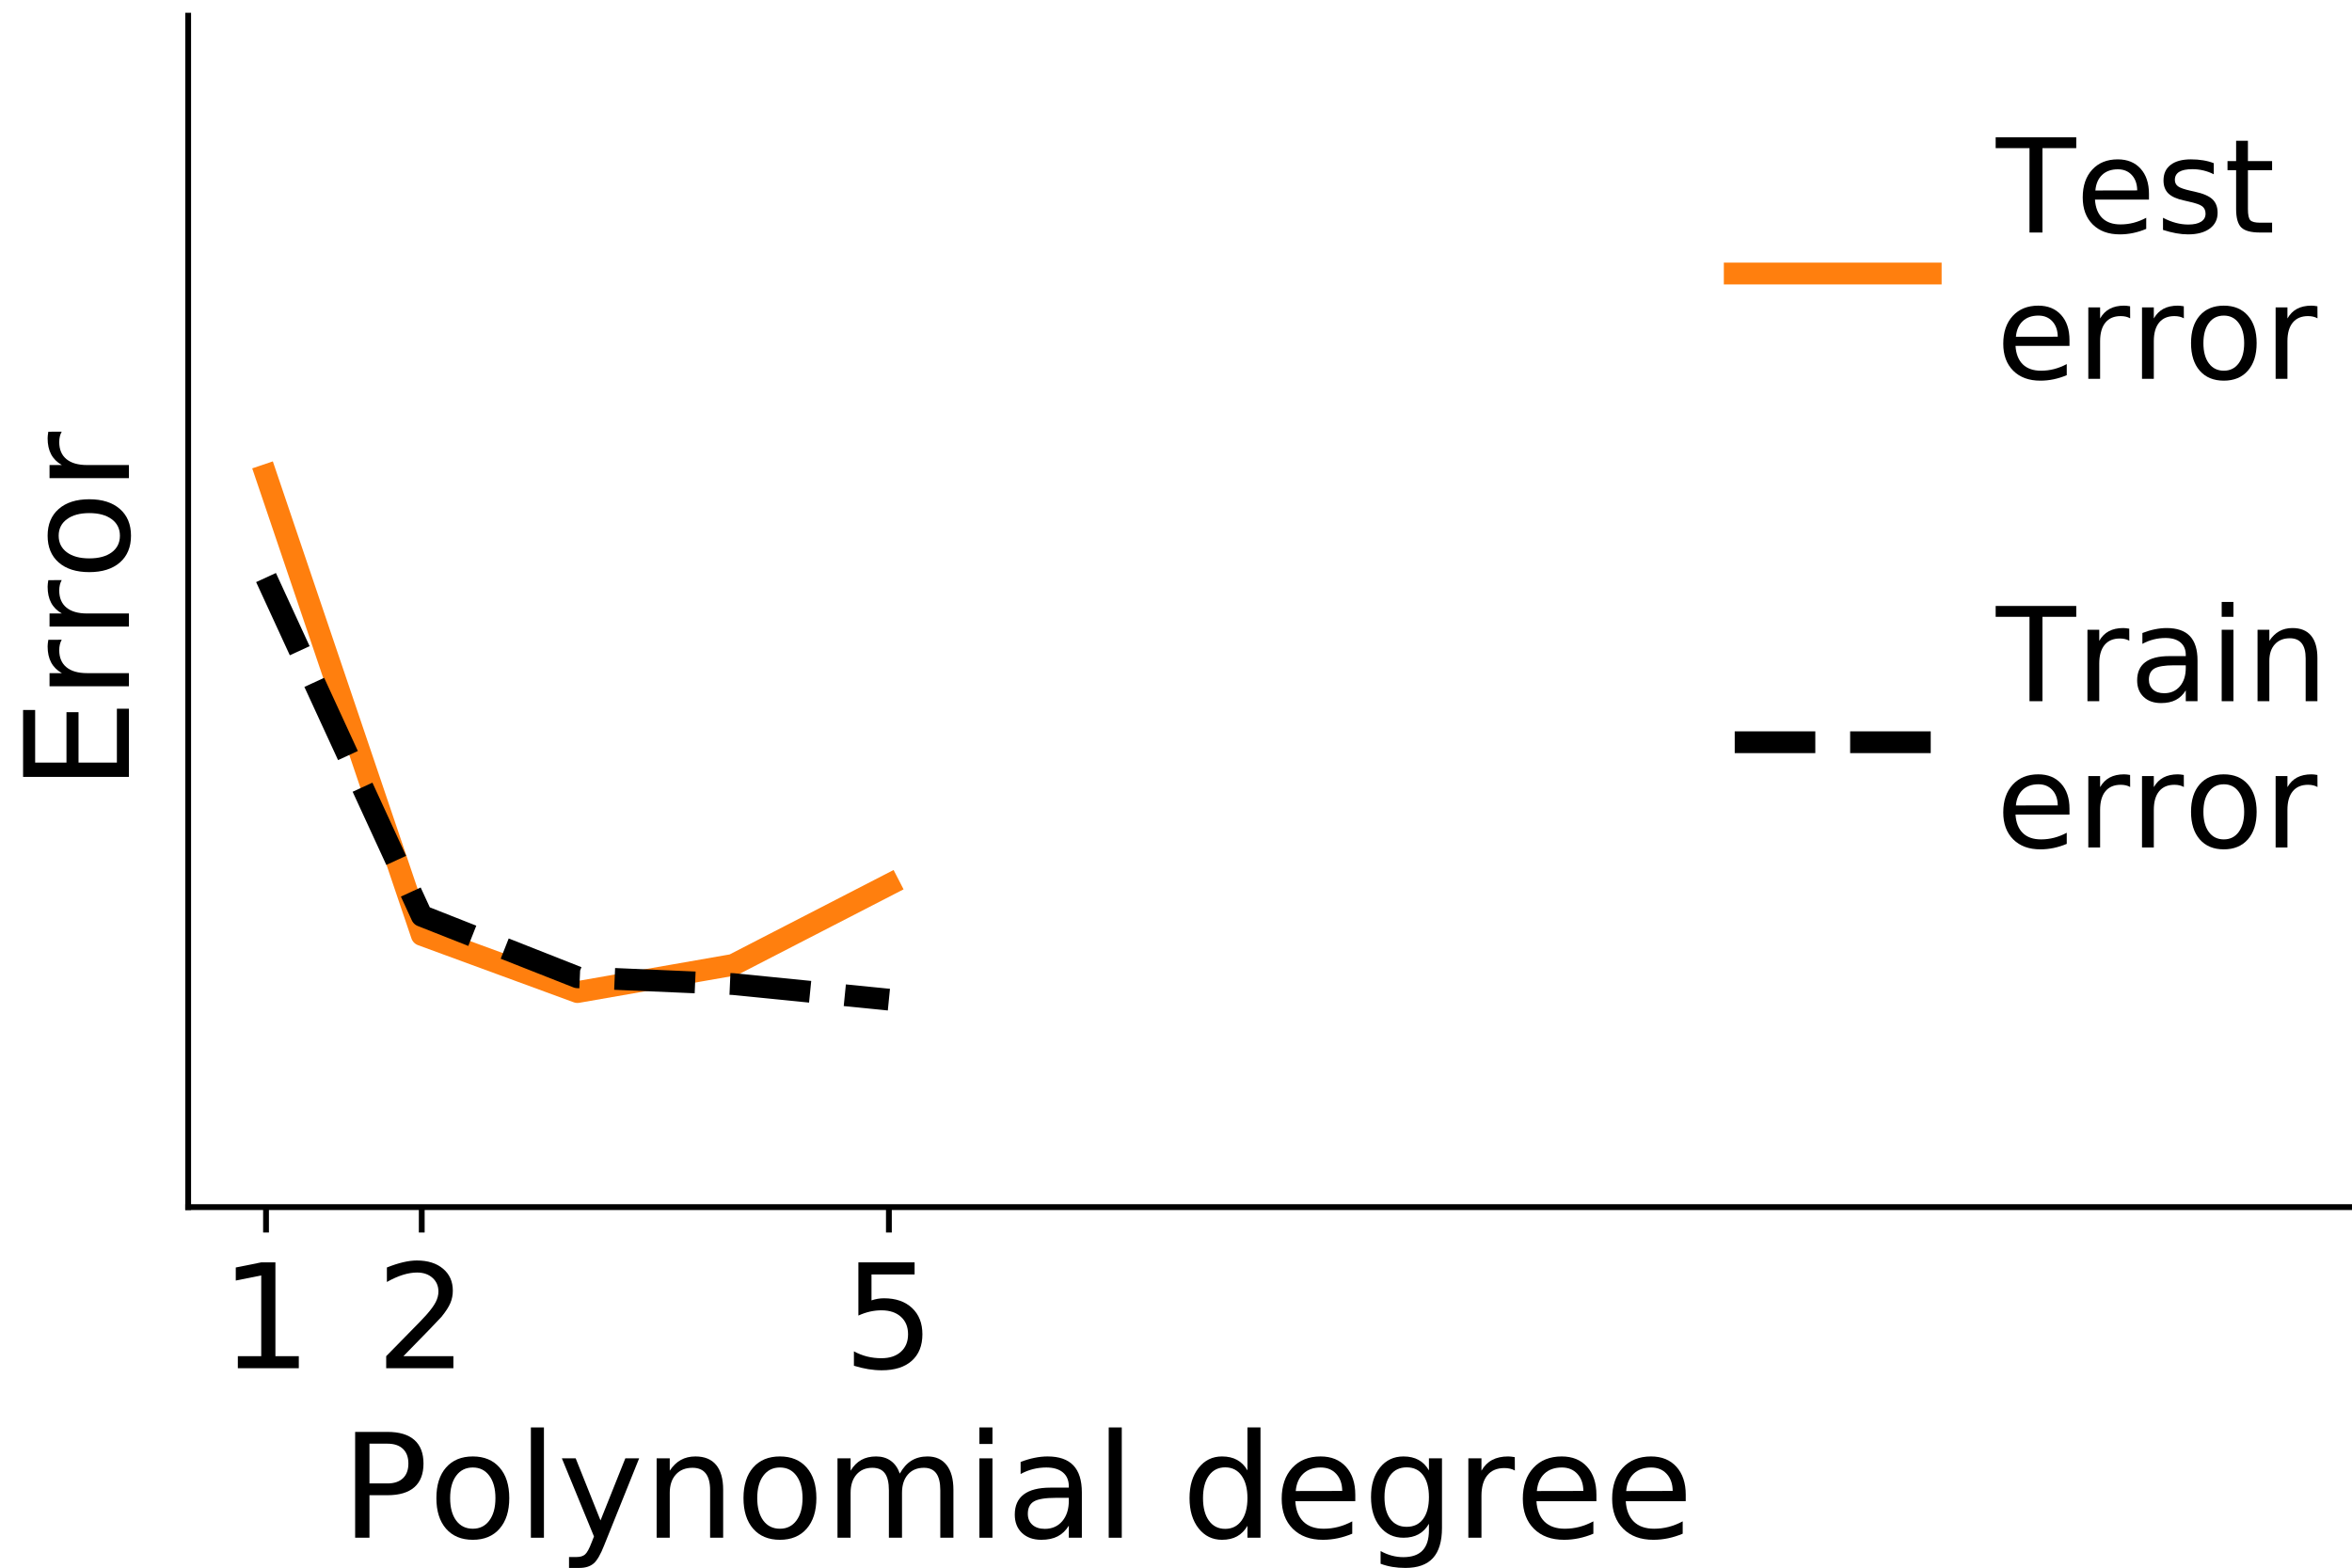
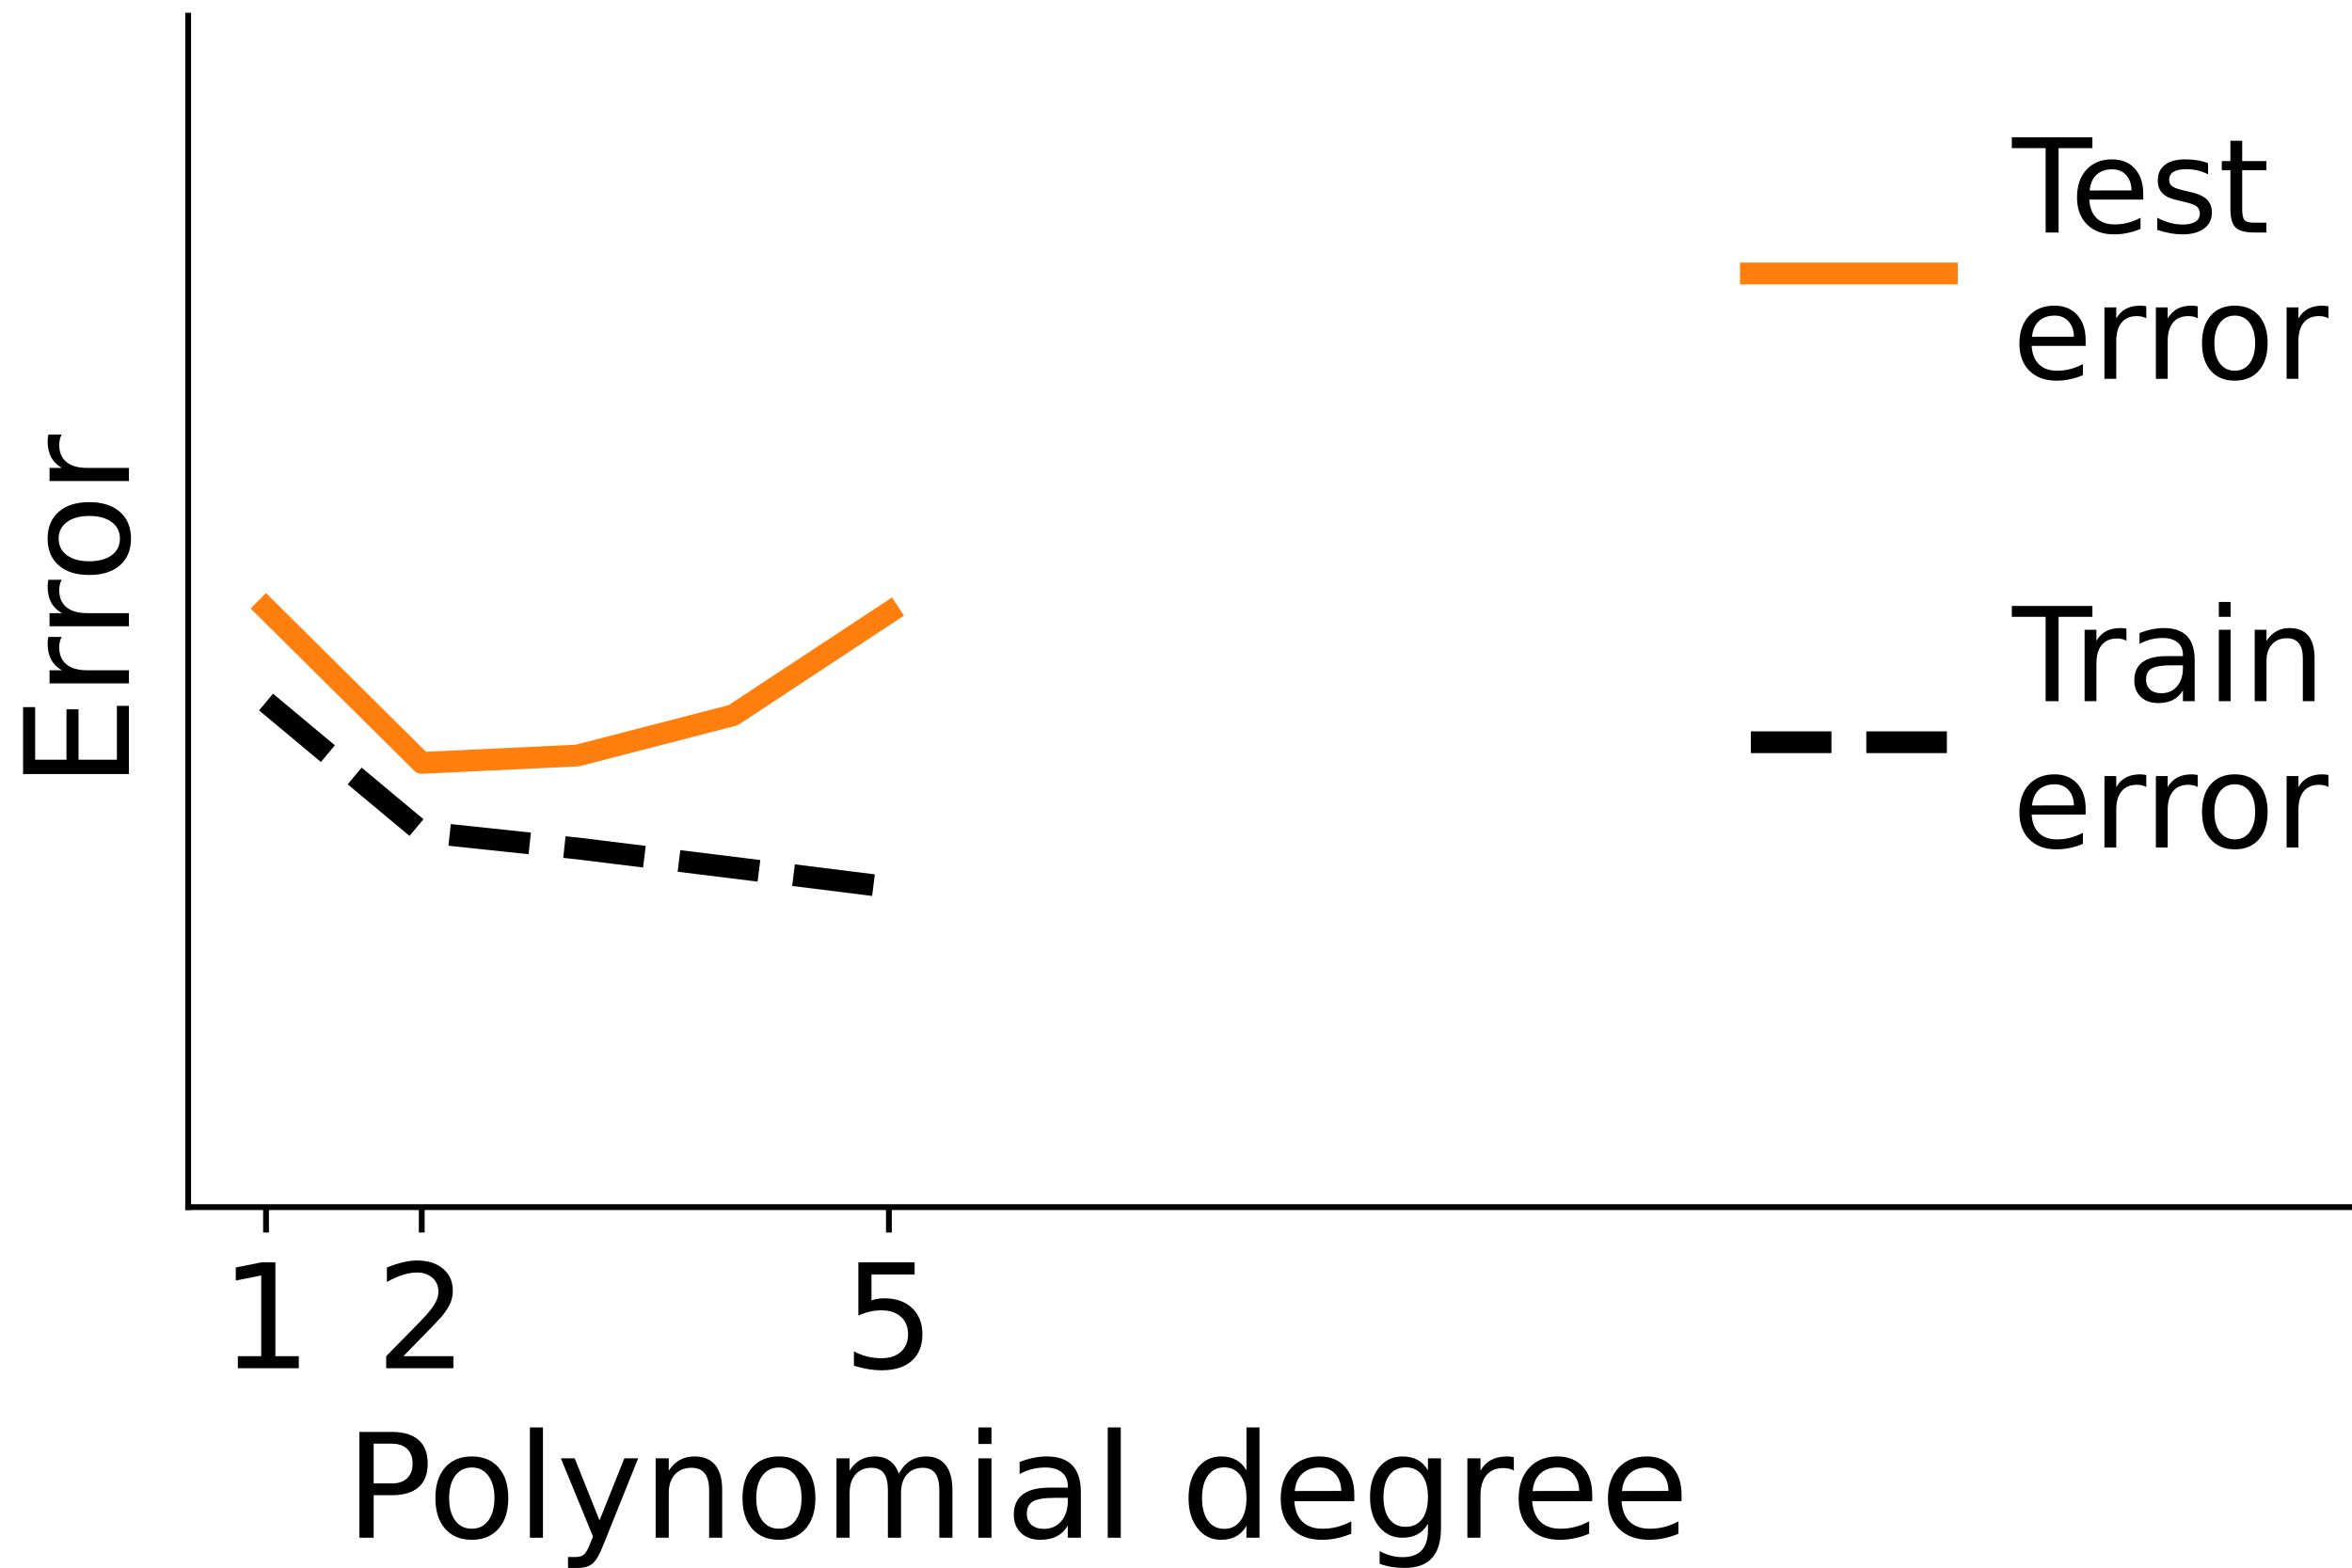
<svg xmlns="http://www.w3.org/2000/svg" xmlns:xlink="http://www.w3.org/1999/xlink" height="216pt" version="1.1" viewBox="0 0 324 216" width="324pt">
  <defs>
-     <style type="text/css">
- *{stroke-linecap:butt;stroke-linejoin:round;}
-   </style>
+     <style type="text/css">*{stroke-linecap:butt;stroke-linejoin:round;}</style>
  </defs>
  <g id="figure_1">
    <g id="patch_1">
      <path d="M 0 216  L 324 216  L 324 0  L 0 0  z " style="fill:none;" />
    </g>
    <g id="axes_1">
      <g id="patch_2">
        <path d="M 25.92 166.32  L 336.96 166.32  L 336.96 2.16  L 25.92 2.16  z " style="fill:none;" />
      </g>
      <g id="matplotlib.axis_1">
        <g id="xtick_1">
          <g id="line2d_1">
            <defs>
-               <path d="M 0 0  L 0 3.5  " id="m9a2e43ebda" style="stroke:#000000;stroke-width:0.8;" />
+               <path d="M 0 0  L 0 3.5  " id="m23a3a2f813" style="stroke:#000000;stroke-width:0.8;" />
            </defs>
            <g>
-               <use style="stroke:#000000;stroke-width:0.8;" x="36.646" xlink:href="#m9a2e43ebda" y="166.32" />
+               <use style="stroke:#000000;stroke-width:0.8;" x="36.646" xlink:href="#m23a3a2f813" y="166.32" />
            </g>
          </g>
          <g id="text_1">
-             <defs>
-               <path d="M 12.406 8.297  L 28.516 8.297  L 28.516 63.922  L 10.984 60.406  L 10.984 69.391  L 28.422 72.906  L 38.281 72.906  L 38.281 8.297  L 54.391 8.297  L 54.391 0  L 12.406 0  z " id="DejaVuSans-49" />
-             </defs>
            <g transform="translate(30.28302 188.5169)scale(0.2 -0.2)">
+               <defs>
+                 <path d="M 12.406 8.297  L 28.516 8.297  L 28.516 63.922  L 10.984 60.406  L 10.984 69.391  L 28.422 72.906  L 38.281 72.906  L 38.281 8.297  L 54.391 8.297  L 54.391 0  L 12.406 0  z " id="DejaVuSans-49" />
+               </defs>
              <use xlink:href="#DejaVuSans-49" />
            </g>
          </g>
        </g>
        <g id="xtick_2">
          <g id="line2d_2">
            <g>
-               <use style="stroke:#000000;stroke-width:0.8;" x="58.097" xlink:href="#m9a2e43ebda" y="166.32" />
+               <use style="stroke:#000000;stroke-width:0.8;" x="58.097" xlink:href="#m23a3a2f813" y="166.32" />
            </g>
          </g>
          <g id="text_2">
-             <defs>
-               <path d="M 19.188 8.297  L 53.609 8.297  L 53.609 0  L 7.328 0  L 7.328 8.297  Q 12.938 14.109 22.625 23.891  Q 32.328 33.688 34.812 36.531  Q 39.547 41.844 41.422 45.531  Q 43.312 49.219 43.312 52.781  Q 43.312 58.594 39.234 62.25  Q 35.156 65.922 28.609 65.922  Q 23.969 65.922 18.812 64.312  Q 13.672 62.703 7.812 59.422  L 7.812 69.391  Q 13.766 71.781 18.938 73  Q 24.125 74.219 28.422 74.219  Q 39.75 74.219 46.484 68.547  Q 53.219 62.891 53.219 53.422  Q 53.219 48.922 51.531 44.891  Q 49.859 40.875 45.406 35.406  Q 44.188 33.984 37.641 27.219  Q 31.109 20.453 19.188 8.297  z " id="DejaVuSans-50" />
-             </defs>
            <g transform="translate(51.73405 188.5169)scale(0.2 -0.2)">
+               <defs>
+                 <path d="M 19.188 8.297  L 53.609 8.297  L 53.609 0  L 7.328 0  L 7.328 8.297  Q 12.938 14.109 22.625 23.891  Q 32.328 33.688 34.812 36.531  Q 39.547 41.844 41.422 45.531  Q 43.312 49.219 43.312 52.781  Q 43.312 58.594 39.234 62.25  Q 35.156 65.922 28.609 65.922  Q 23.969 65.922 18.812 64.312  Q 13.672 62.703 7.812 59.422  L 7.812 69.391  Q 13.766 71.781 18.938 73  Q 24.125 74.219 28.422 74.219  Q 39.75 74.219 46.484 68.547  Q 53.219 62.891 53.219 53.422  Q 53.219 48.922 51.531 44.891  Q 49.859 40.875 45.406 35.406  Q 44.188 33.984 37.641 27.219  Q 31.109 20.453 19.188 8.297  z " id="DejaVuSans-50" />
+               </defs>
              <use xlink:href="#DejaVuSans-50" />
            </g>
          </g>
        </g>
        <g id="xtick_3">
          <g id="line2d_3">
            <g>
-               <use style="stroke:#000000;stroke-width:0.8;" x="122.45" xlink:href="#m9a2e43ebda" y="166.32" />
+               <use style="stroke:#000000;stroke-width:0.8;" x="122.45" xlink:href="#m23a3a2f813" y="166.32" />
            </g>
          </g>
          <g id="text_3">
-             <defs>
-               <path d="M 10.797 72.906  L 49.516 72.906  L 49.516 64.594  L 19.828 64.594  L 19.828 46.734  Q 21.969 47.469 24.109 47.828  Q 26.266 48.188 28.422 48.188  Q 40.625 48.188 47.75 41.5  Q 54.891 34.812 54.891 23.391  Q 54.891 11.625 47.562 5.094  Q 40.234 -1.422 26.906 -1.422  Q 22.312 -1.422 17.547 -0.641  Q 12.797 0.141 7.719 1.703  L 7.719 11.625  Q 12.109 9.234 16.797 8.062  Q 21.484 6.891 26.703 6.891  Q 35.156 6.891 40.078 11.328  Q 45.016 15.766 45.016 23.391  Q 45.016 31 40.078 35.438  Q 35.156 39.891 26.703 39.891  Q 22.75 39.891 18.812 39.016  Q 14.891 38.141 10.797 36.281  z " id="DejaVuSans-53" />
-             </defs>
            <g transform="translate(116.0872 188.5169)scale(0.2 -0.2)">
+               <defs>
+                 <path d="M 10.797 72.906  L 49.516 72.906  L 49.516 64.594  L 19.828 64.594  L 19.828 46.734  Q 21.969 47.469 24.109 47.828  Q 26.266 48.188 28.422 48.188  Q 40.625 48.188 47.75 41.5  Q 54.891 34.812 54.891 23.391  Q 54.891 11.625 47.562 5.094  Q 40.234 -1.422 26.906 -1.422  Q 22.312 -1.422 17.547 -0.641  Q 12.797 0.141 7.719 1.703  L 7.719 11.625  Q 12.109 9.234 16.797 8.062  Q 21.484 6.891 26.703 6.891  Q 35.156 6.891 40.078 11.328  Q 45.016 15.766 45.016 23.391  Q 45.016 31 40.078 35.438  Q 35.156 39.891 26.703 39.891  Q 22.75 39.891 18.812 39.016  Q 14.891 38.141 10.797 36.281  z " id="DejaVuSans-53" />
+               </defs>
              <use xlink:href="#DejaVuSans-53" />
            </g>
          </g>
        </g>
        <g id="text_4">
-           <defs>
-             <path d="M 19.672 64.797  L 19.672 37.406  L 32.078 37.406  Q 38.969 37.406 42.719 40.969  Q 46.484 44.531 46.484 51.125  Q 46.484 57.672 42.719 61.234  Q 38.969 64.797 32.078 64.797  z M 9.812 72.906  L 32.078 72.906  Q 44.344 72.906 50.609 67.359  Q 56.891 61.812 56.891 51.125  Q 56.891 40.328 50.609 34.812  Q 44.344 29.297 32.078 29.297  L 19.672 29.297  L 19.672 0  L 9.812 0  z " id="DejaVuSans-80" />
-             <path d="M 30.609 48.391  Q 23.391 48.391 19.188 42.75  Q 14.984 37.109 14.984 27.297  Q 14.984 17.484 19.156 11.844  Q 23.344 6.203 30.609 6.203  Q 37.797 6.203 41.984 11.859  Q 46.188 17.531 46.188 27.297  Q 46.188 37.016 41.984 42.703  Q 37.797 48.391 30.609 48.391  z M 30.609 56  Q 42.328 56 49.016 48.375  Q 55.719 40.766 55.719 27.297  Q 55.719 13.875 49.016 6.219  Q 42.328 -1.422 30.609 -1.422  Q 18.844 -1.422 12.172 6.219  Q 5.516 13.875 5.516 27.297  Q 5.516 40.766 12.172 48.375  Q 18.844 56 30.609 56  z " id="DejaVuSans-111" />
-             <path d="M 9.422 75.984  L 18.406 75.984  L 18.406 0  L 9.422 0  z " id="DejaVuSans-108" />
-             <path d="M 32.172 -5.078  Q 28.375 -14.844 24.75 -17.812  Q 21.141 -20.797 15.094 -20.797  L 7.906 -20.797  L 7.906 -13.281  L 13.188 -13.281  Q 16.891 -13.281 18.938 -11.516  Q 21 -9.766 23.484 -3.219  L 25.094 0.875  L 2.984 54.688  L 12.5 54.688  L 29.594 11.922  L 46.688 54.688  L 56.203 54.688  z " id="DejaVuSans-121" />
-             <path d="M 54.891 33.016  L 54.891 0  L 45.906 0  L 45.906 32.719  Q 45.906 40.484 42.875 44.328  Q 39.844 48.188 33.797 48.188  Q 26.516 48.188 22.312 43.547  Q 18.109 38.922 18.109 30.906  L 18.109 0  L 9.078 0  L 9.078 54.688  L 18.109 54.688  L 18.109 46.188  Q 21.344 51.125 25.703 53.562  Q 30.078 56 35.797 56  Q 45.219 56 50.047 50.172  Q 54.891 44.344 54.891 33.016  z " id="DejaVuSans-110" />
-             <path d="M 52 44.188  Q 55.375 50.25 60.062 53.125  Q 64.75 56 71.094 56  Q 79.641 56 84.281 50.016  Q 88.922 44.047 88.922 33.016  L 88.922 0  L 79.891 0  L 79.891 32.719  Q 79.891 40.578 77.094 44.375  Q 74.312 48.188 68.609 48.188  Q 61.625 48.188 57.562 43.547  Q 53.516 38.922 53.516 30.906  L 53.516 0  L 44.484 0  L 44.484 32.719  Q 44.484 40.625 41.703 44.406  Q 38.922 48.188 33.109 48.188  Q 26.219 48.188 22.156 43.531  Q 18.109 38.875 18.109 30.906  L 18.109 0  L 9.078 0  L 9.078 54.688  L 18.109 54.688  L 18.109 46.188  Q 21.188 51.219 25.484 53.609  Q 29.781 56 35.688 56  Q 41.656 56 45.828 52.969  Q 50 49.953 52 44.188  z " id="DejaVuSans-109" />
-             <path d="M 9.422 54.688  L 18.406 54.688  L 18.406 0  L 9.422 0  z M 9.422 75.984  L 18.406 75.984  L 18.406 64.594  L 9.422 64.594  z " id="DejaVuSans-105" />
-             <path d="M 34.281 27.484  Q 23.391 27.484 19.188 25  Q 14.984 22.516 14.984 16.5  Q 14.984 11.719 18.141 8.906  Q 21.297 6.109 26.703 6.109  Q 34.188 6.109 38.703 11.406  Q 43.219 16.703 43.219 25.484  L 43.219 27.484  z M 52.203 31.203  L 52.203 0  L 43.219 0  L 43.219 8.297  Q 40.141 3.328 35.547 0.953  Q 30.953 -1.422 24.312 -1.422  Q 15.922 -1.422 10.953 3.297  Q 6 8.016 6 15.922  Q 6 25.141 12.172 29.828  Q 18.359 34.516 30.609 34.516  L 43.219 34.516  L 43.219 35.406  Q 43.219 41.609 39.141 45  Q 35.062 48.391 27.688 48.391  Q 23 48.391 18.547 47.266  Q 14.109 46.141 10.016 43.891  L 10.016 52.203  Q 14.938 54.109 19.578 55.047  Q 24.219 56 28.609 56  Q 40.484 56 46.344 49.844  Q 52.203 43.703 52.203 31.203  z " id="DejaVuSans-97" />
-             <path id="DejaVuSans-32" />
-             <path d="M 45.406 46.391  L 45.406 75.984  L 54.391 75.984  L 54.391 0  L 45.406 0  L 45.406 8.203  Q 42.578 3.328 38.25 0.953  Q 33.938 -1.422 27.875 -1.422  Q 17.969 -1.422 11.734 6.484  Q 5.516 14.406 5.516 27.297  Q 5.516 40.188 11.734 48.094  Q 17.969 56 27.875 56  Q 33.938 56 38.25 53.625  Q 42.578 51.266 45.406 46.391  z M 14.797 27.297  Q 14.797 17.391 18.875 11.75  Q 22.953 6.109 30.078 6.109  Q 37.203 6.109 41.297 11.75  Q 45.406 17.391 45.406 27.297  Q 45.406 37.203 41.297 42.844  Q 37.203 48.484 30.078 48.484  Q 22.953 48.484 18.875 42.844  Q 14.797 37.203 14.797 27.297  z " id="DejaVuSans-100" />
-             <path d="M 56.203 29.594  L 56.203 25.203  L 14.891 25.203  Q 15.484 15.922 20.484 11.062  Q 25.484 6.203 34.422 6.203  Q 39.594 6.203 44.453 7.469  Q 49.312 8.734 54.109 11.281  L 54.109 2.781  Q 49.266 0.734 44.188 -0.344  Q 39.109 -1.422 33.891 -1.422  Q 20.797 -1.422 13.156 6.188  Q 5.516 13.812 5.516 26.812  Q 5.516 40.234 12.766 48.109  Q 20.016 56 32.328 56  Q 43.359 56 49.781 48.891  Q 56.203 41.797 56.203 29.594  z M 47.219 32.234  Q 47.125 39.594 43.094 43.984  Q 39.062 48.391 32.422 48.391  Q 24.906 48.391 20.391 44.141  Q 15.875 39.891 15.188 32.172  z " id="DejaVuSans-101" />
-             <path d="M 45.406 27.984  Q 45.406 37.75 41.375 43.109  Q 37.359 48.484 30.078 48.484  Q 22.859 48.484 18.828 43.109  Q 14.797 37.75 14.797 27.984  Q 14.797 18.266 18.828 12.891  Q 22.859 7.516 30.078 7.516  Q 37.359 7.516 41.375 12.891  Q 45.406 18.266 45.406 27.984  z M 54.391 6.781  Q 54.391 -7.172 48.188 -13.984  Q 42 -20.797 29.203 -20.797  Q 24.469 -20.797 20.266 -20.094  Q 16.062 -19.391 12.109 -17.922  L 12.109 -9.188  Q 16.062 -11.328 19.922 -12.344  Q 23.781 -13.375 27.781 -13.375  Q 36.625 -13.375 41.016 -8.766  Q 45.406 -4.156 45.406 5.172  L 45.406 9.625  Q 42.625 4.781 38.281 2.391  Q 33.938 0 27.875 0  Q 17.828 0 11.672 7.656  Q 5.516 15.328 5.516 27.984  Q 5.516 40.672 11.672 48.328  Q 17.828 56 27.875 56  Q 33.938 56 38.281 53.609  Q 42.625 51.219 45.406 46.391  L 45.406 54.688  L 54.391 54.688  z " id="DejaVuSans-103" />
-             <path d="M 41.109 46.297  Q 39.594 47.172 37.812 47.578  Q 36.031 48 33.891 48  Q 26.266 48 22.188 43.047  Q 18.109 38.094 18.109 28.812  L 18.109 0  L 9.078 0  L 9.078 54.688  L 18.109 54.688  L 18.109 46.188  Q 20.953 51.172 25.484 53.578  Q 30.031 56 36.531 56  Q 37.453 56 38.578 55.875  Q 39.703 55.766 41.062 55.516  z " id="DejaVuSans-114" />
-           </defs>
-           <g transform="translate(46.96031 211.8731)scale(0.2 -0.2)">
+           <g transform="translate(47.54 211.8731)scale(0.2 -0.2)">
+             <defs>
+               <path d="M 19.672 64.797  L 19.672 37.406  L 32.078 37.406  Q 38.969 37.406 42.719 40.969  Q 46.484 44.531 46.484 51.125  Q 46.484 57.672 42.719 61.234  Q 38.969 64.797 32.078 64.797  z M 9.812 72.906  L 32.078 72.906  Q 44.344 72.906 50.609 67.359  Q 56.891 61.812 56.891 51.125  Q 56.891 40.328 50.609 34.812  Q 44.344 29.297 32.078 29.297  L 19.672 29.297  L 19.672 0  L 9.812 0  z " id="DejaVuSans-80" />
+               <path d="M 30.609 48.391  Q 23.391 48.391 19.188 42.75  Q 14.984 37.109 14.984 27.297  Q 14.984 17.484 19.156 11.844  Q 23.344 6.203 30.609 6.203  Q 37.797 6.203 41.984 11.859  Q 46.188 17.531 46.188 27.297  Q 46.188 37.016 41.984 42.703  Q 37.797 48.391 30.609 48.391  z M 30.609 56  Q 42.328 56 49.016 48.375  Q 55.719 40.766 55.719 27.297  Q 55.719 13.875 49.016 6.219  Q 42.328 -1.422 30.609 -1.422  Q 18.844 -1.422 12.172 6.219  Q 5.516 13.875 5.516 27.297  Q 5.516 40.766 12.172 48.375  Q 18.844 56 30.609 56  z " id="DejaVuSans-111" />
+               <path d="M 9.422 75.984  L 18.406 75.984  L 18.406 0  L 9.422 0  z " id="DejaVuSans-108" />
+               <path d="M 32.172 -5.078  Q 28.375 -14.844 24.75 -17.812  Q 21.141 -20.797 15.094 -20.797  L 7.906 -20.797  L 7.906 -13.281  L 13.188 -13.281  Q 16.891 -13.281 18.938 -11.516  Q 21 -9.766 23.484 -3.219  L 25.094 0.875  L 2.984 54.688  L 12.5 54.688  L 29.594 11.922  L 46.688 54.688  L 56.203 54.688  z " id="DejaVuSans-121" />
+               <path d="M 54.891 33.016  L 54.891 0  L 45.906 0  L 45.906 32.719  Q 45.906 40.484 42.875 44.328  Q 39.844 48.188 33.797 48.188  Q 26.516 48.188 22.312 43.547  Q 18.109 38.922 18.109 30.906  L 18.109 0  L 9.078 0  L 9.078 54.688  L 18.109 54.688  L 18.109 46.188  Q 21.344 51.125 25.703 53.562  Q 30.078 56 35.797 56  Q 45.219 56 50.047 50.172  Q 54.891 44.344 54.891 33.016  z " id="DejaVuSans-110" />
+               <path d="M 52 44.188  Q 55.375 50.25 60.062 53.125  Q 64.75 56 71.094 56  Q 79.641 56 84.281 50.016  Q 88.922 44.047 88.922 33.016  L 88.922 0  L 79.891 0  L 79.891 32.719  Q 79.891 40.578 77.094 44.375  Q 74.312 48.188 68.609 48.188  Q 61.625 48.188 57.562 43.547  Q 53.516 38.922 53.516 30.906  L 53.516 0  L 44.484 0  L 44.484 32.719  Q 44.484 40.625 41.703 44.406  Q 38.922 48.188 33.109 48.188  Q 26.219 48.188 22.156 43.531  Q 18.109 38.875 18.109 30.906  L 18.109 0  L 9.078 0  L 9.078 54.688  L 18.109 54.688  L 18.109 46.188  Q 21.188 51.219 25.484 53.609  Q 29.781 56 35.688 56  Q 41.656 56 45.828 52.969  Q 50 49.953 52 44.188  z " id="DejaVuSans-109" />
+               <path d="M 9.422 54.688  L 18.406 54.688  L 18.406 0  L 9.422 0  z M 9.422 75.984  L 18.406 75.984  L 18.406 64.594  L 9.422 64.594  z " id="DejaVuSans-105" />
+               <path d="M 34.281 27.484  Q 23.391 27.484 19.188 25  Q 14.984 22.516 14.984 16.5  Q 14.984 11.719 18.141 8.906  Q 21.297 6.109 26.703 6.109  Q 34.188 6.109 38.703 11.406  Q 43.219 16.703 43.219 25.484  L 43.219 27.484  z M 52.203 31.203  L 52.203 0  L 43.219 0  L 43.219 8.297  Q 40.141 3.328 35.547 0.953  Q 30.953 -1.422 24.312 -1.422  Q 15.922 -1.422 10.953 3.297  Q 6 8.016 6 15.922  Q 6 25.141 12.172 29.828  Q 18.359 34.516 30.609 34.516  L 43.219 34.516  L 43.219 35.406  Q 43.219 41.609 39.141 45  Q 35.062 48.391 27.688 48.391  Q 23 48.391 18.547 47.266  Q 14.109 46.141 10.016 43.891  L 10.016 52.203  Q 14.938 54.109 19.578 55.047  Q 24.219 56 28.609 56  Q 40.484 56 46.344 49.844  Q 52.203 43.703 52.203 31.203  z " id="DejaVuSans-97" />
+               <path id="DejaVuSans-32" />
+               <path d="M 45.406 46.391  L 45.406 75.984  L 54.391 75.984  L 54.391 0  L 45.406 0  L 45.406 8.203  Q 42.578 3.328 38.25 0.953  Q 33.938 -1.422 27.875 -1.422  Q 17.969 -1.422 11.734 6.484  Q 5.516 14.406 5.516 27.297  Q 5.516 40.188 11.734 48.094  Q 17.969 56 27.875 56  Q 33.938 56 38.25 53.625  Q 42.578 51.266 45.406 46.391  z M 14.797 27.297  Q 14.797 17.391 18.875 11.75  Q 22.953 6.109 30.078 6.109  Q 37.203 6.109 41.297 11.75  Q 45.406 17.391 45.406 27.297  Q 45.406 37.203 41.297 42.844  Q 37.203 48.484 30.078 48.484  Q 22.953 48.484 18.875 42.844  Q 14.797 37.203 14.797 27.297  z " id="DejaVuSans-100" />
+               <path d="M 56.203 29.594  L 56.203 25.203  L 14.891 25.203  Q 15.484 15.922 20.484 11.062  Q 25.484 6.203 34.422 6.203  Q 39.594 6.203 44.453 7.469  Q 49.312 8.734 54.109 11.281  L 54.109 2.781  Q 49.266 0.734 44.188 -0.344  Q 39.109 -1.422 33.891 -1.422  Q 20.797 -1.422 13.156 6.188  Q 5.516 13.812 5.516 26.812  Q 5.516 40.234 12.766 48.109  Q 20.016 56 32.328 56  Q 43.359 56 49.781 48.891  Q 56.203 41.797 56.203 29.594  z M 47.219 32.234  Q 47.125 39.594 43.094 43.984  Q 39.062 48.391 32.422 48.391  Q 24.906 48.391 20.391 44.141  Q 15.875 39.891 15.188 32.172  z " id="DejaVuSans-101" />
+               <path d="M 45.406 27.984  Q 45.406 37.75 41.375 43.109  Q 37.359 48.484 30.078 48.484  Q 22.859 48.484 18.828 43.109  Q 14.797 37.75 14.797 27.984  Q 14.797 18.266 18.828 12.891  Q 22.859 7.516 30.078 7.516  Q 37.359 7.516 41.375 12.891  Q 45.406 18.266 45.406 27.984  z M 54.391 6.781  Q 54.391 -7.172 48.188 -13.984  Q 42 -20.797 29.203 -20.797  Q 24.469 -20.797 20.266 -20.094  Q 16.062 -19.391 12.109 -17.922  L 12.109 -9.188  Q 16.062 -11.328 19.922 -12.344  Q 23.781 -13.375 27.781 -13.375  Q 36.625 -13.375 41.016 -8.766  Q 45.406 -4.156 45.406 5.172  L 45.406 9.625  Q 42.625 4.781 38.281 2.391  Q 33.938 0 27.875 0  Q 17.828 0 11.672 7.656  Q 5.516 15.328 5.516 27.984  Q 5.516 40.672 11.672 48.328  Q 17.828 56 27.875 56  Q 33.938 56 38.281 53.609  Q 42.625 51.219 45.406 46.391  L 45.406 54.688  L 54.391 54.688  z " id="DejaVuSans-103" />
+               <path d="M 41.109 46.297  Q 39.594 47.172 37.812 47.578  Q 36.031 48 33.891 48  Q 26.266 48 22.188 43.047  Q 18.109 38.094 18.109 28.812  L 18.109 0  L 9.078 0  L 9.078 54.688  L 18.109 54.688  L 18.109 46.188  Q 20.953 51.172 25.484 53.578  Q 30.031 56 36.531 56  Q 37.453 56 38.578 55.875  Q 39.703 55.766 41.062 55.516  z " id="DejaVuSans-114" />
+             </defs>
            <use xlink:href="#DejaVuSans-80" />
-             <use x="60.256" xlink:href="#DejaVuSans-111" />
-             <use x="121.438" xlink:href="#DejaVuSans-108" />
-             <use x="149.221" xlink:href="#DejaVuSans-121" />
-             <use x="208.4" xlink:href="#DejaVuSans-110" />
-             <use x="271.779" xlink:href="#DejaVuSans-111" />
-             <use x="332.961" xlink:href="#DejaVuSans-109" />
-             <use x="430.373" xlink:href="#DejaVuSans-105" />
-             <use x="458.156" xlink:href="#DejaVuSans-97" />
-             <use x="519.436" xlink:href="#DejaVuSans-108" />
-             <use x="547.219" xlink:href="#DejaVuSans-32" />
-             <use x="579.006" xlink:href="#DejaVuSans-100" />
-             <use x="642.482" xlink:href="#DejaVuSans-101" />
-             <use x="704.006" xlink:href="#DejaVuSans-103" />
-             <use x="767.482" xlink:href="#DejaVuSans-114" />
-             <use x="808.564" xlink:href="#DejaVuSans-101" />
-             <use x="870.088" xlink:href="#DejaVuSans-101" />
-             <use x="931.611" xlink:href="#DejaVuSans-32" />
-             <use x="963.398" xlink:href="#DejaVuSans-32" />
-             <use x="995.186" xlink:href="#DejaVuSans-32" />
-             <use x="1026.973" xlink:href="#DejaVuSans-32" />
-             <use x="1058.76" xlink:href="#DejaVuSans-32" />
-             <use x="1090.547" xlink:href="#DejaVuSans-32" />
-             <use x="1122.334" xlink:href="#DejaVuSans-32" />
-             <use x="1154.121" xlink:href="#DejaVuSans-32" />
-             <use x="1185.908" xlink:href="#DejaVuSans-32" />
-             <use x="1217.695" xlink:href="#DejaVuSans-32" />
-             <use x="1249.482" xlink:href="#DejaVuSans-32" />
-             <use x="1281.27" xlink:href="#DejaVuSans-32" />
-             <use x="1313.057" xlink:href="#DejaVuSans-32" />
+             <use x="56.678" xlink:href="#DejaVuSans-111" />
+             <use x="117.859" xlink:href="#DejaVuSans-108" />
+             <use x="145.643" xlink:href="#DejaVuSans-121" />
+             <use x="204.822" xlink:href="#DejaVuSans-110" />
+             <use x="268.201" xlink:href="#DejaVuSans-111" />
+             <use x="329.383" xlink:href="#DejaVuSans-109" />
+             <use x="426.795" xlink:href="#DejaVuSans-105" />
+             <use x="454.578" xlink:href="#DejaVuSans-97" />
+             <use x="515.857" xlink:href="#DejaVuSans-108" />
+             <use x="543.641" xlink:href="#DejaVuSans-32" />
+             <use x="575.428" xlink:href="#DejaVuSans-100" />
+             <use x="638.904" xlink:href="#DejaVuSans-101" />
+             <use x="700.428" xlink:href="#DejaVuSans-103" />
+             <use x="763.904" xlink:href="#DejaVuSans-114" />
+             <use x="802.768" xlink:href="#DejaVuSans-101" />
+             <use x="864.291" xlink:href="#DejaVuSans-101" />
+             <use x="925.814" xlink:href="#DejaVuSans-32" />
+             <use x="957.602" xlink:href="#DejaVuSans-32" />
+             <use x="989.389" xlink:href="#DejaVuSans-32" />
+             <use x="1021.176" xlink:href="#DejaVuSans-32" />
+             <use x="1052.963" xlink:href="#DejaVuSans-32" />
+             <use x="1084.75" xlink:href="#DejaVuSans-32" />
+             <use x="1116.537" xlink:href="#DejaVuSans-32" />
+             <use x="1148.324" xlink:href="#DejaVuSans-32" />
+             <use x="1180.111" xlink:href="#DejaVuSans-32" />
+             <use x="1211.898" xlink:href="#DejaVuSans-32" />
+             <use x="1243.686" xlink:href="#DejaVuSans-32" />
+             <use x="1275.473" xlink:href="#DejaVuSans-32" />
+             <use x="1307.26" xlink:href="#DejaVuSans-32" />
          </g>
        </g>
      </g>
      <g id="matplotlib.axis_2">
        <g id="text_5">
-           <defs>
-             <path d="M 9.812 72.906  L 55.906 72.906  L 55.906 64.594  L 19.672 64.594  L 19.672 43.016  L 54.391 43.016  L 54.391 34.719  L 19.672 34.719  L 19.672 8.297  L 56.781 8.297  L 56.781 0  L 9.812 0  z " id="DejaVuSans-69" />
-           </defs>
-           <g transform="translate(17.76063 109.0056)rotate(-90)scale(0.2 -0.2)">
+           <g transform="translate(17.76063 108.6103)rotate(-90)scale(0.2 -0.2)">
+             <defs>
+               <path d="M 9.812 72.906  L 55.906 72.906  L 55.906 64.594  L 19.672 64.594  L 19.672 43.016  L 54.391 43.016  L 54.391 34.719  L 19.672 34.719  L 19.672 8.297  L 56.781 8.297  L 56.781 0  L 9.812 0  z " id="DejaVuSans-69" />
+             </defs>
            <use xlink:href="#DejaVuSans-69" />
            <use x="63.184" xlink:href="#DejaVuSans-114" />
-             <use x="104.281" xlink:href="#DejaVuSans-114" />
-             <use x="145.363" xlink:href="#DejaVuSans-111" />
-             <use x="206.545" xlink:href="#DejaVuSans-114" />
+             <use x="102.547" xlink:href="#DejaVuSans-114" />
+             <use x="141.41" xlink:href="#DejaVuSans-111" />
+             <use x="202.592" xlink:href="#DejaVuSans-114" />
          </g>
        </g>
      </g>
      <g id="line2d_4">
-         <path clip-path="url(#p4dcc40da80)" d="M 36.646 65.472  L 58.097 128.817  L 79.548 136.69  L 100.999 132.943  L 122.45 121.89  " style="fill:none;stroke:#ff7f0e;stroke-linecap:square;stroke-width:3;" />
+         <path clip-path="url(#pb0461e5309)" d="M 36.646 83.829  L 58.097 105.112  L 79.548 104.096  L 100.999 98.543  L 122.45 84.398  " style="fill:none;stroke:#ff7f0e;stroke-linecap:square;stroke-width:3;" />
      </g>
      <g id="line2d_5">
-         <path clip-path="url(#p4dcc40da80)" d="M 36.646 79.575  L 58.097 126.19  L 79.548 134.654  L 100.999 135.588  L 122.45 137.733  " style="fill:none;stroke:#000000;stroke-dasharray:11.1,4.8;stroke-dashoffset:0;stroke-width:3;" />
+         <path clip-path="url(#pb0461e5309)" d="M 36.646 96.728  L 58.097 114.628  L 79.548 116.903  L 100.999 119.544  L 122.45 122.225  " style="fill:none;stroke:#000000;stroke-dasharray:11.1,4.8;stroke-dashoffset:0;stroke-width:3;" />
      </g>
      <g id="patch_3">
        <path d="M 25.92 166.32  L 25.92 2.16  " style="fill:none;stroke:#000000;stroke-linecap:square;stroke-linejoin:miter;stroke-width:0.8;" />
      </g>
      <g id="patch_4">
        <path d="M 25.92 166.32  L 325 166.32  " style="fill:none;stroke:#000000;stroke-linecap:square;stroke-linejoin:miter;stroke-width:0.8;" />
      </g>
      <g id="legend_1">
        <g id="line2d_6">
-           <path d="M 238.967 37.687  L 265.967 37.687  " style="fill:none;stroke:#ff7f0e;stroke-linecap:square;stroke-width:3;" />
+           <path d="M 241.192 37.687  L 268.192 37.687  " style="fill:none;stroke:#ff7f0e;stroke-linecap:square;stroke-width:3;" />
        </g>
        <g id="line2d_7" />
        <g id="text_6">
-           <defs>
-             <path d="M -0.297 72.906  L 61.375 72.906  L 61.375 64.594  L 35.5 64.594  L 35.5 0  L 25.594 0  L 25.594 64.594  L -0.297 64.594  z " id="DejaVuSans-84" />
-             <path d="M 44.281 53.078  L 44.281 44.578  Q 40.484 46.531 36.375 47.5  Q 32.281 48.484 27.875 48.484  Q 21.188 48.484 17.844 46.438  Q 14.5 44.391 14.5 40.281  Q 14.5 37.156 16.891 35.375  Q 19.281 33.594 26.516 31.984  L 29.594 31.297  Q 39.156 29.25 43.188 25.516  Q 47.219 21.781 47.219 15.094  Q 47.219 7.469 41.188 3.016  Q 35.156 -1.422 24.609 -1.422  Q 20.219 -1.422 15.453 -0.562  Q 10.688 0.297 5.422 2  L 5.422 11.281  Q 10.406 8.688 15.234 7.391  Q 20.062 6.109 24.812 6.109  Q 31.156 6.109 34.562 8.281  Q 37.984 10.453 37.984 14.406  Q 37.984 18.062 35.516 20.016  Q 33.062 21.969 24.703 23.781  L 21.578 24.516  Q 13.234 26.266 9.516 29.906  Q 5.812 33.547 5.812 39.891  Q 5.812 47.609 11.281 51.797  Q 16.75 56 26.812 56  Q 31.781 56 36.172 55.266  Q 40.578 54.547 44.281 53.078  z " id="DejaVuSans-115" />
-             <path d="M 18.312 70.219  L 18.312 54.688  L 36.812 54.688  L 36.812 47.703  L 18.312 47.703  L 18.312 18.016  Q 18.312 11.328 20.141 9.422  Q 21.969 7.516 27.594 7.516  L 36.812 7.516  L 36.812 0  L 27.594 0  Q 17.188 0 13.234 3.875  Q 9.281 7.766 9.281 18.016  L 9.281 47.703  L 2.688 47.703  L 2.688 54.688  L 9.281 54.688  L 9.281 70.219  z " id="DejaVuSans-116" />
-           </defs>
-           <g transform="translate(274.9669 32.03719)scale(0.18 -0.18)">
+           <g transform="translate(277.1916 32.03719)scale(0.18 -0.18)">
+             <defs>
+               <path d="M -0.297 72.906  L 61.375 72.906  L 61.375 64.594  L 35.5 64.594  L 35.5 0  L 25.594 0  L 25.594 64.594  L -0.297 64.594  z " id="DejaVuSans-84" />
+               <path d="M 44.281 53.078  L 44.281 44.578  Q 40.484 46.531 36.375 47.5  Q 32.281 48.484 27.875 48.484  Q 21.188 48.484 17.844 46.438  Q 14.5 44.391 14.5 40.281  Q 14.5 37.156 16.891 35.375  Q 19.281 33.594 26.516 31.984  L 29.594 31.297  Q 39.156 29.25 43.188 25.516  Q 47.219 21.781 47.219 15.094  Q 47.219 7.469 41.188 3.016  Q 35.156 -1.422 24.609 -1.422  Q 20.219 -1.422 15.453 -0.562  Q 10.688 0.297 5.422 2  L 5.422 11.281  Q 10.406 8.688 15.234 7.391  Q 20.062 6.109 24.812 6.109  Q 31.156 6.109 34.562 8.281  Q 37.984 10.453 37.984 14.406  Q 37.984 18.062 35.516 20.016  Q 33.062 21.969 24.703 23.781  L 21.578 24.516  Q 13.234 26.266 9.516 29.906  Q 5.812 33.547 5.812 39.891  Q 5.812 47.609 11.281 51.797  Q 16.75 56 26.812 56  Q 31.781 56 36.172 55.266  Q 40.578 54.547 44.281 53.078  z " id="DejaVuSans-115" />
+               <path d="M 18.312 70.219  L 18.312 54.688  L 36.812 54.688  L 36.812 47.703  L 18.312 47.703  L 18.312 18.016  Q 18.312 11.328 20.141 9.422  Q 21.969 7.516 27.594 7.516  L 36.812 7.516  L 36.812 0  L 27.594 0  Q 17.188 0 13.234 3.875  Q 9.281 7.766 9.281 18.016  L 9.281 47.703  L 2.688 47.703  L 2.688 54.688  L 9.281 54.688  L 9.281 70.219  z " id="DejaVuSans-116" />
+             </defs>
            <use xlink:href="#DejaVuSans-84" />
-             <use x="60.818" xlink:href="#DejaVuSans-101" />
-             <use x="122.342" xlink:href="#DejaVuSans-115" />
-             <use x="174.441" xlink:href="#DejaVuSans-116" />
+             <use x="44.084" xlink:href="#DejaVuSans-101" />
+             <use x="105.607" xlink:href="#DejaVuSans-115" />
+             <use x="157.707" xlink:href="#DejaVuSans-116" />
          </g>
-           <g transform="translate(274.9669 52.19325)scale(0.18 -0.18)">
+           <g transform="translate(277.1916 52.19325)scale(0.18 -0.18)">
            <use xlink:href="#DejaVuSans-101" />
            <use x="61.523" xlink:href="#DejaVuSans-114" />
-             <use x="102.621" xlink:href="#DejaVuSans-114" />
-             <use x="143.703" xlink:href="#DejaVuSans-111" />
-             <use x="204.885" xlink:href="#DejaVuSans-114" />
+             <use x="100.887" xlink:href="#DejaVuSans-114" />
+             <use x="139.75" xlink:href="#DejaVuSans-111" />
+             <use x="200.932" xlink:href="#DejaVuSans-114" />
          </g>
        </g>
        <g id="line2d_8">
-           <path d="M 238.967 102.264  L 265.967 102.264  " style="fill:none;stroke:#000000;stroke-dasharray:11.1,4.8;stroke-dashoffset:0;stroke-width:3;" />
+           <path d="M 241.192 102.264  L 268.192 102.264  " style="fill:none;stroke:#000000;stroke-dasharray:11.1,4.8;stroke-dashoffset:0;stroke-width:3;" />
        </g>
        <g id="line2d_9" />
        <g id="text_7">
-           <g transform="translate(274.9669 96.61387)scale(0.18 -0.18)">
+           <g transform="translate(277.1916 96.61387)scale(0.18 -0.18)">
            <use xlink:href="#DejaVuSans-84" />
-             <use x="60.865" xlink:href="#DejaVuSans-114" />
-             <use x="101.979" xlink:href="#DejaVuSans-97" />
-             <use x="163.258" xlink:href="#DejaVuSans-105" />
-             <use x="191.041" xlink:href="#DejaVuSans-110" />
+             <use x="46.334" xlink:href="#DejaVuSans-114" />
+             <use x="87.447" xlink:href="#DejaVuSans-97" />
+             <use x="148.727" xlink:href="#DejaVuSans-105" />
+             <use x="176.51" xlink:href="#DejaVuSans-110" />
          </g>
-           <g transform="translate(274.9669 116.7699)scale(0.18 -0.18)">
+           <g transform="translate(277.1916 116.7699)scale(0.18 -0.18)">
            <use xlink:href="#DejaVuSans-101" />
            <use x="61.523" xlink:href="#DejaVuSans-114" />
-             <use x="102.621" xlink:href="#DejaVuSans-114" />
-             <use x="143.703" xlink:href="#DejaVuSans-111" />
-             <use x="204.885" xlink:href="#DejaVuSans-114" />
+             <use x="100.887" xlink:href="#DejaVuSans-114" />
+             <use x="139.75" xlink:href="#DejaVuSans-111" />
+             <use x="200.932" xlink:href="#DejaVuSans-114" />
          </g>
        </g>
      </g>
    </g>
  </g>
  <defs>
-     <clipPath id="p4dcc40da80">
+     <clipPath id="pb0461e5309">
      <rect height="164.16" width="311.04" x="25.92" y="2.16" />
    </clipPath>
  </defs>
</svg>
